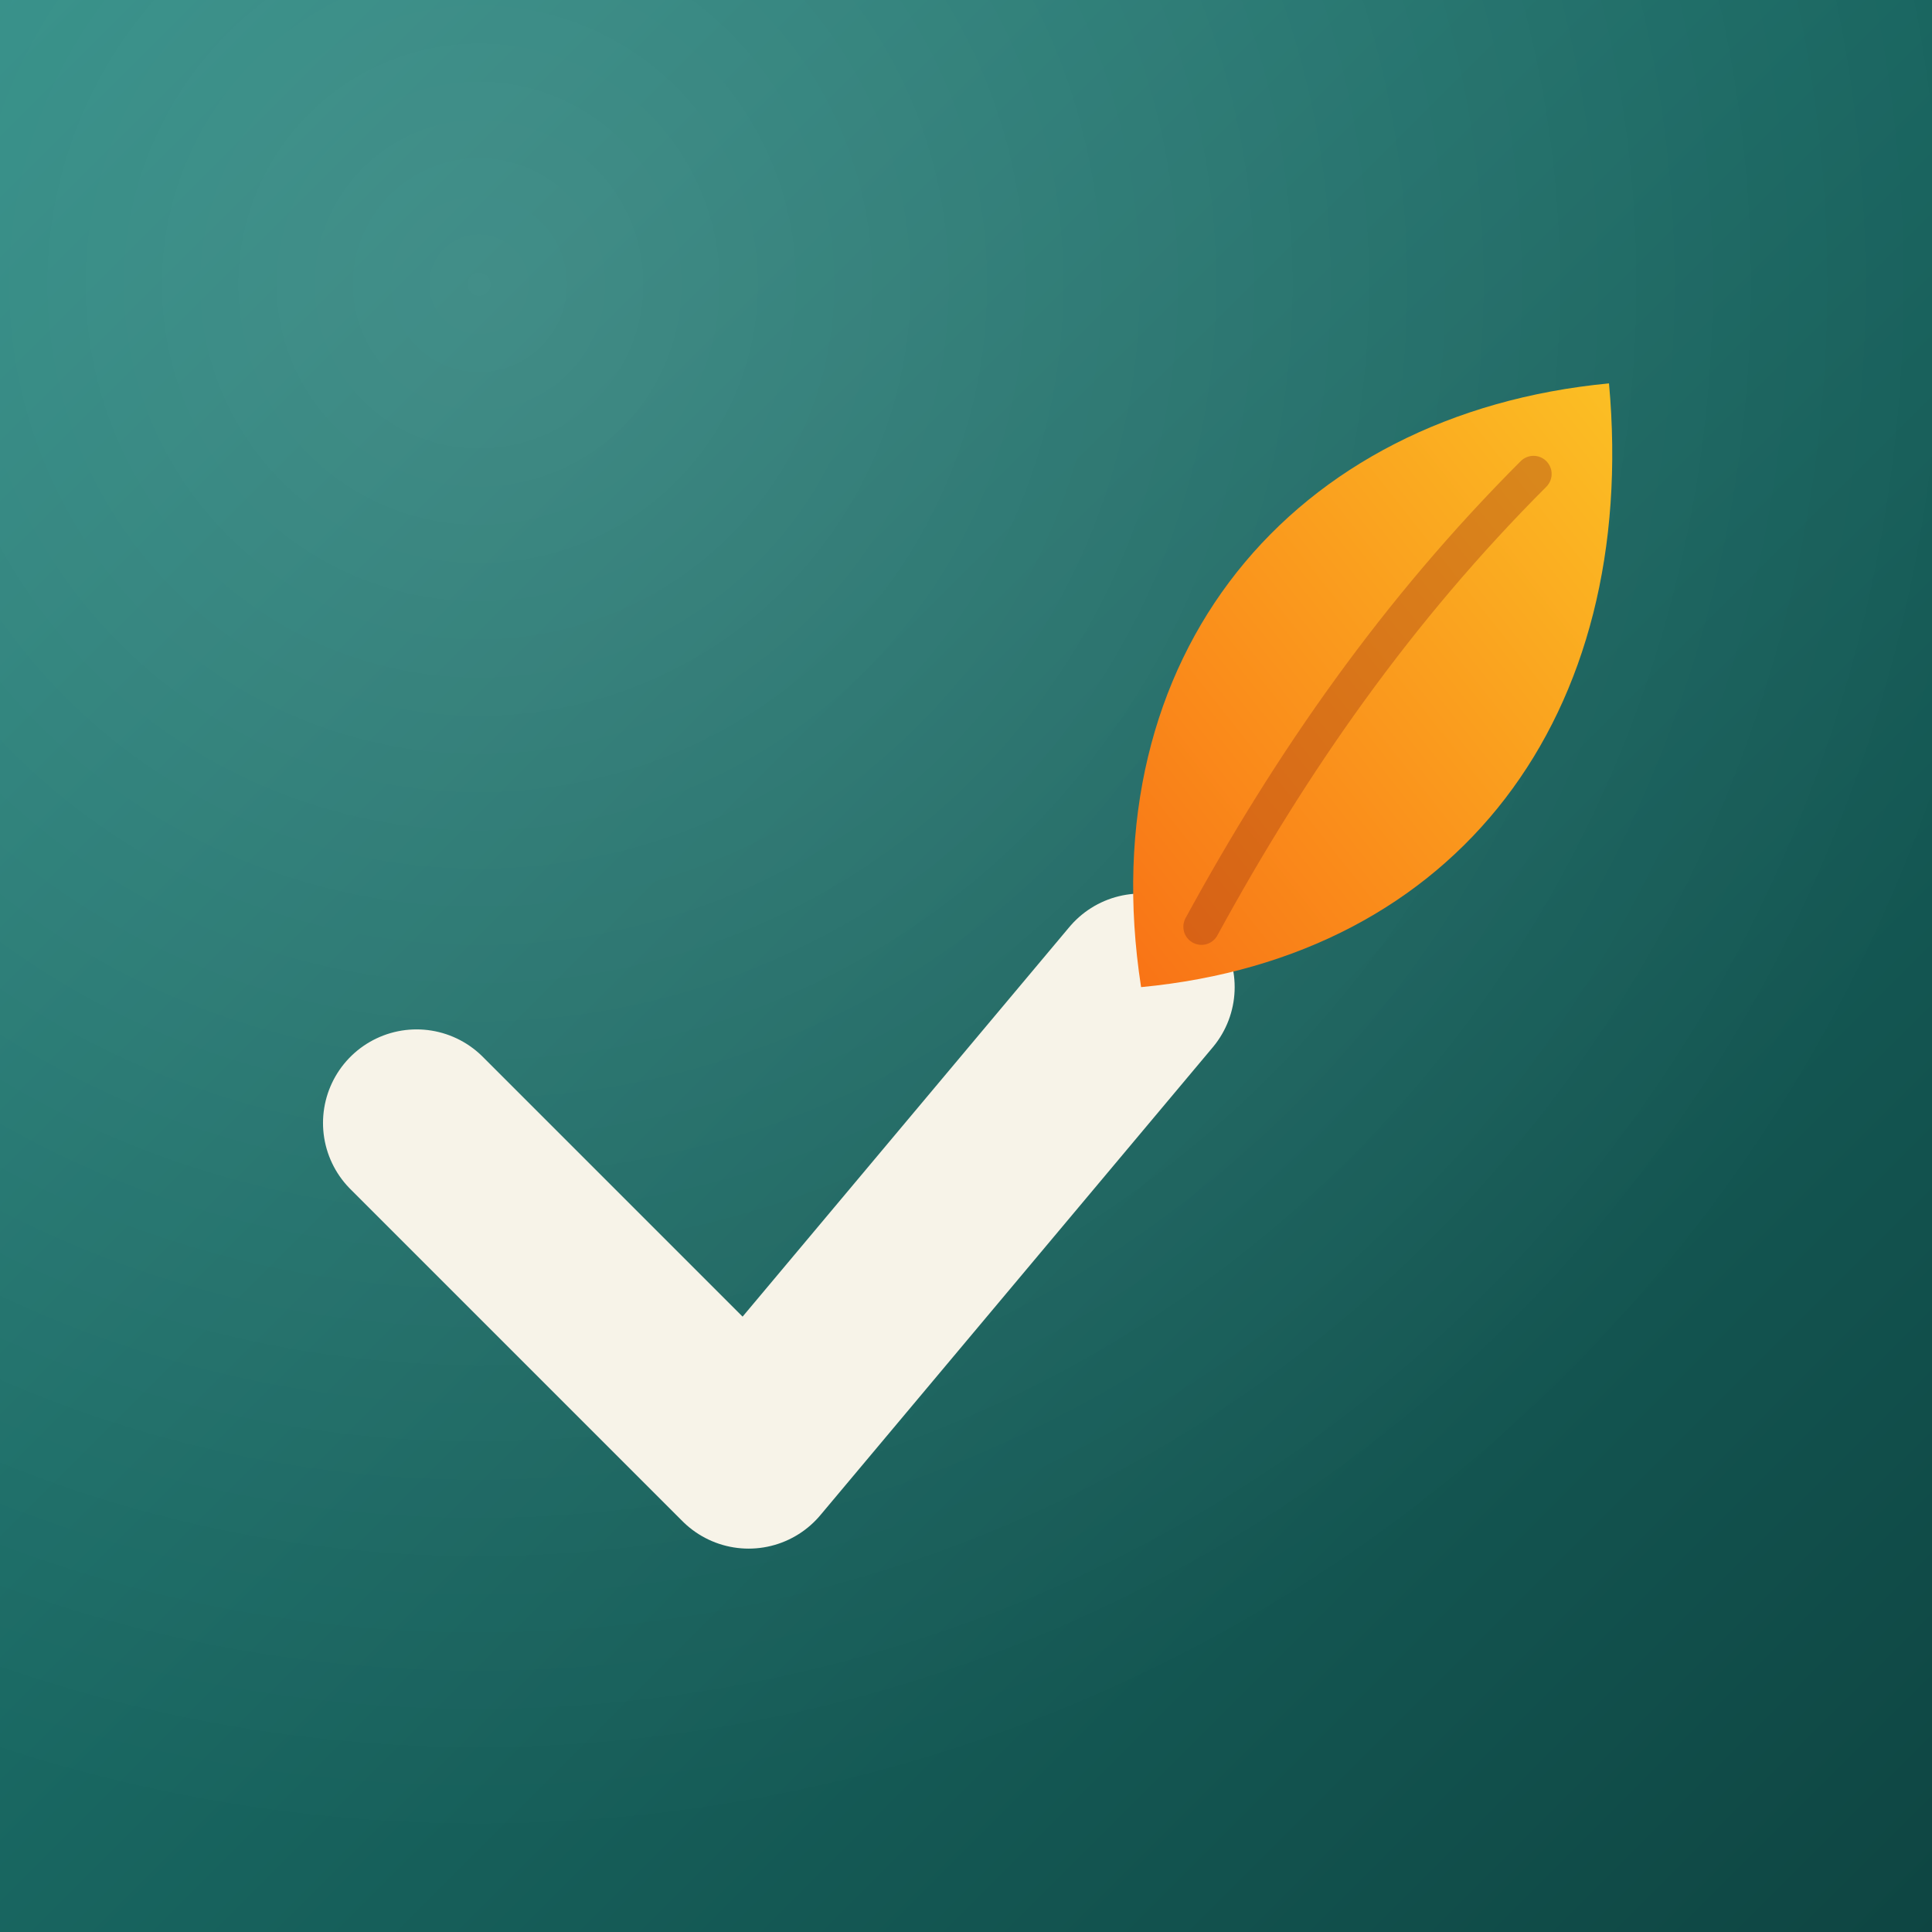
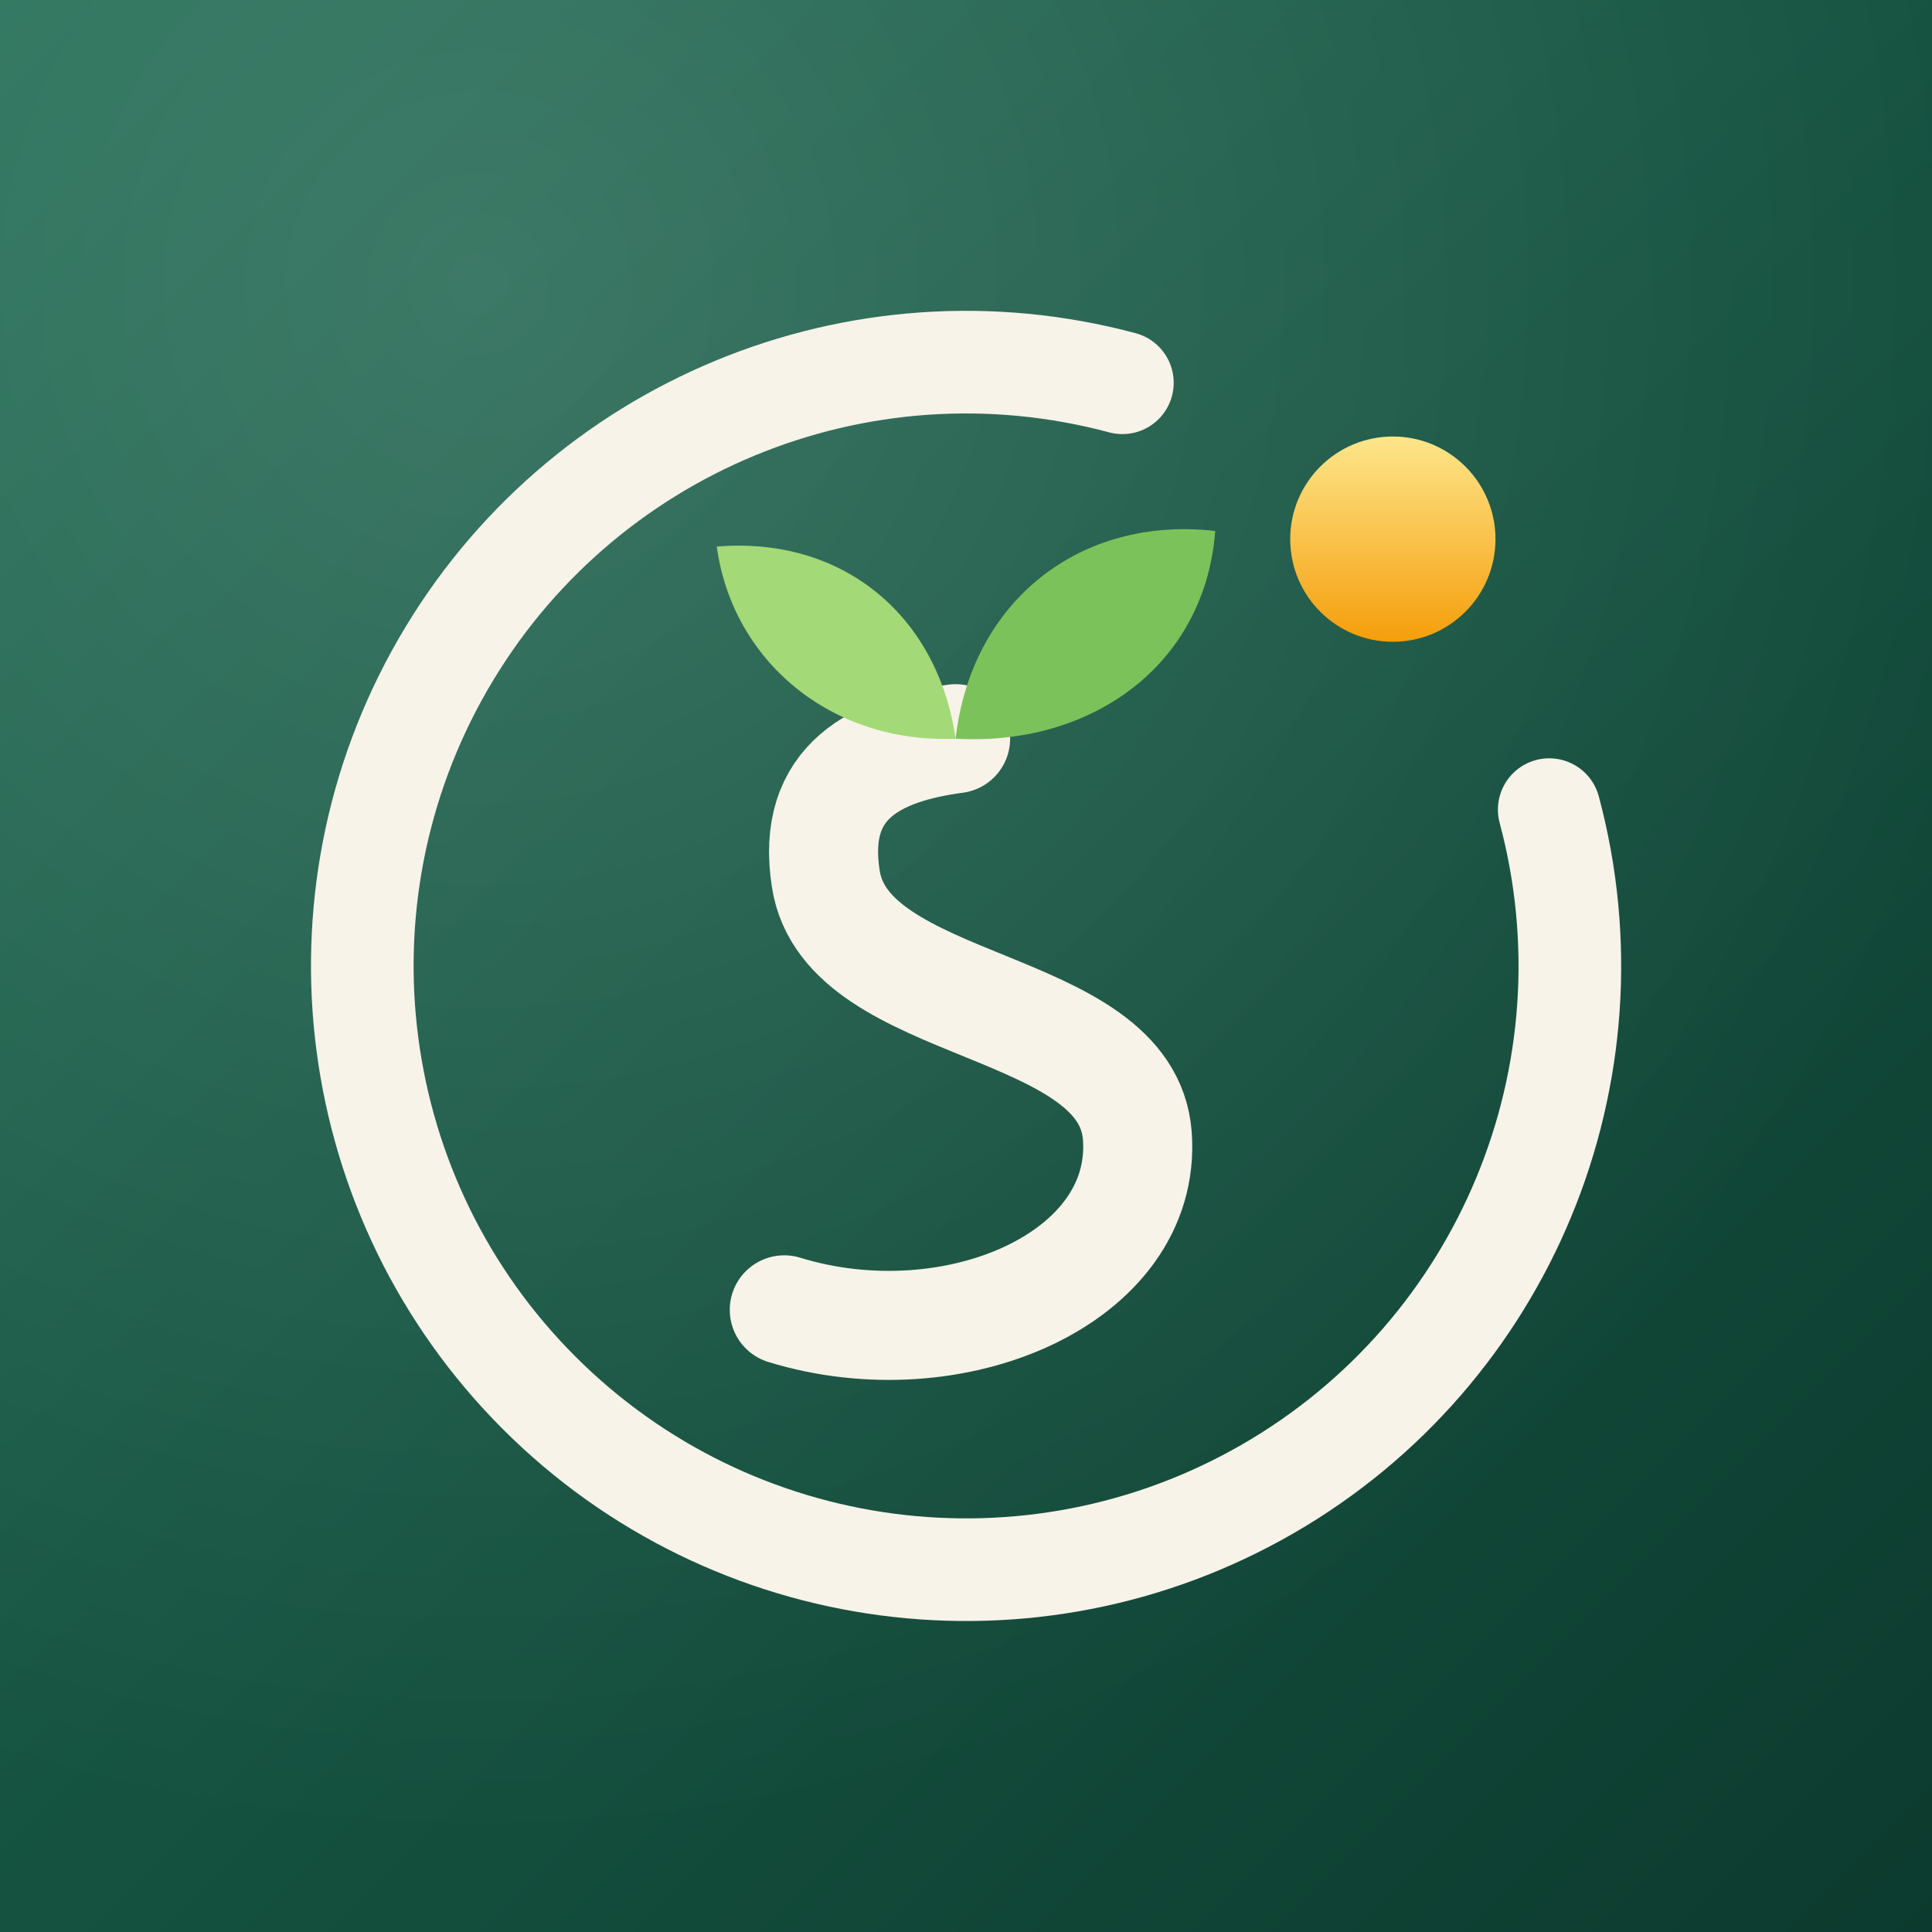
<svg xmlns="http://www.w3.org/2000/svg" width="1024" height="1024" viewBox="0 0 64 64">
  <defs>
    <linearGradient id="bg" x1="0" y1="0" x2="1" y2="1">
-       <stop offset="0" stop-color="#22857D" />
-       <stop offset="1" stop-color="#0E4542" />
+       <stop offset="0" stop-color="#1E6B52" />
+       <stop offset="1" stop-color="#0C3A2E" />
    </linearGradient>
    <radialGradient id="hl" cx="0.25" cy="0.15" r="0.8">
-       <stop offset="0" stop-color="#FFFFFF" stop-opacity="0.16" />
+       <stop offset="0" stop-color="#FFFFFF" stop-opacity="0.15" />
      <stop offset="1" stop-color="#FFFFFF" stop-opacity="0" />
    </radialGradient>
-     <linearGradient id="leaf" x1="0" y1="1" x2="1" y2="0">
-       <stop offset="0" stop-color="#F97316" />
-       <stop offset="1" stop-color="#FBBF24" />
+     <linearGradient id="sun" x1="0" y1="0" x2="0" y2="1">
+       <stop offset="0" stop-color="#FDE68A" />
+       <stop offset="1" stop-color="#F59E0B" />
    </linearGradient>
  </defs>
  <rect width="64" height="64" fill="url(#bg)" />
  <rect width="64" height="64" fill="url(#hl)" />
-   <g transform="translate(32 32) scale(1.0) translate(-32 -32) translate(-1.7 2.2)">
-     <path d="M15.5 35 L26.5 46 L39.5 30.5" fill="none" stroke="#F7F3E8" stroke-width="6.2" stroke-linecap="round" stroke-linejoin="round" />
-     <path d="M39.5 30.5 C37.8 19.5 44.5 11.5 55 10.5 C56 21.5 50 29.5 39.5 30.5 Z" fill="url(#leaf)" />
-     <path d="M41.5 28.5 C44.5 23 48 18 52.5 13.5" stroke="#9A3412" stroke-opacity="0.35" stroke-width="1.2" stroke-linecap="round" fill="none" />
+   <g transform="translate(32 32) scale(1.0) translate(-32 -32) translate(0 -1)">
+     <path d="M51.32 27.82 A20 20 0 1 1 37.18 13.68" fill="none" stroke="#F7F3E8" stroke-width="3.4" stroke-linecap="round" />
+     <circle cx="46.14" cy="18.86" r="3.4" fill="url(#sun)" />
+     <g transform="translate(32 34.5) scale(0.86) translate(-32 -34.5)">
+       <path d="M25 46 C31.5 48 39 44.8 38.6 39.3 C38.2 34 27.4 34.6 26.6 29.4 C26 25.6 28.6 24.4 31.6 24" fill="none" stroke="#F7F3E8" stroke-width="4.2" stroke-linecap="round" />
+       <path d="M31.6 24 C26.8 24.2 23.0 21 22.4 16.6 C27.2 16.2 30.9 19.2 31.6 24 Z" fill="#A3D977" />
+       <path d="M31.6 24 C32.2 18.7 36.4 15.4 41.6 16 C41.2 21.2 36.8 24.3 31.6 24 Z" fill="#7CC25B" />
+     </g>
  </g>
</svg>
